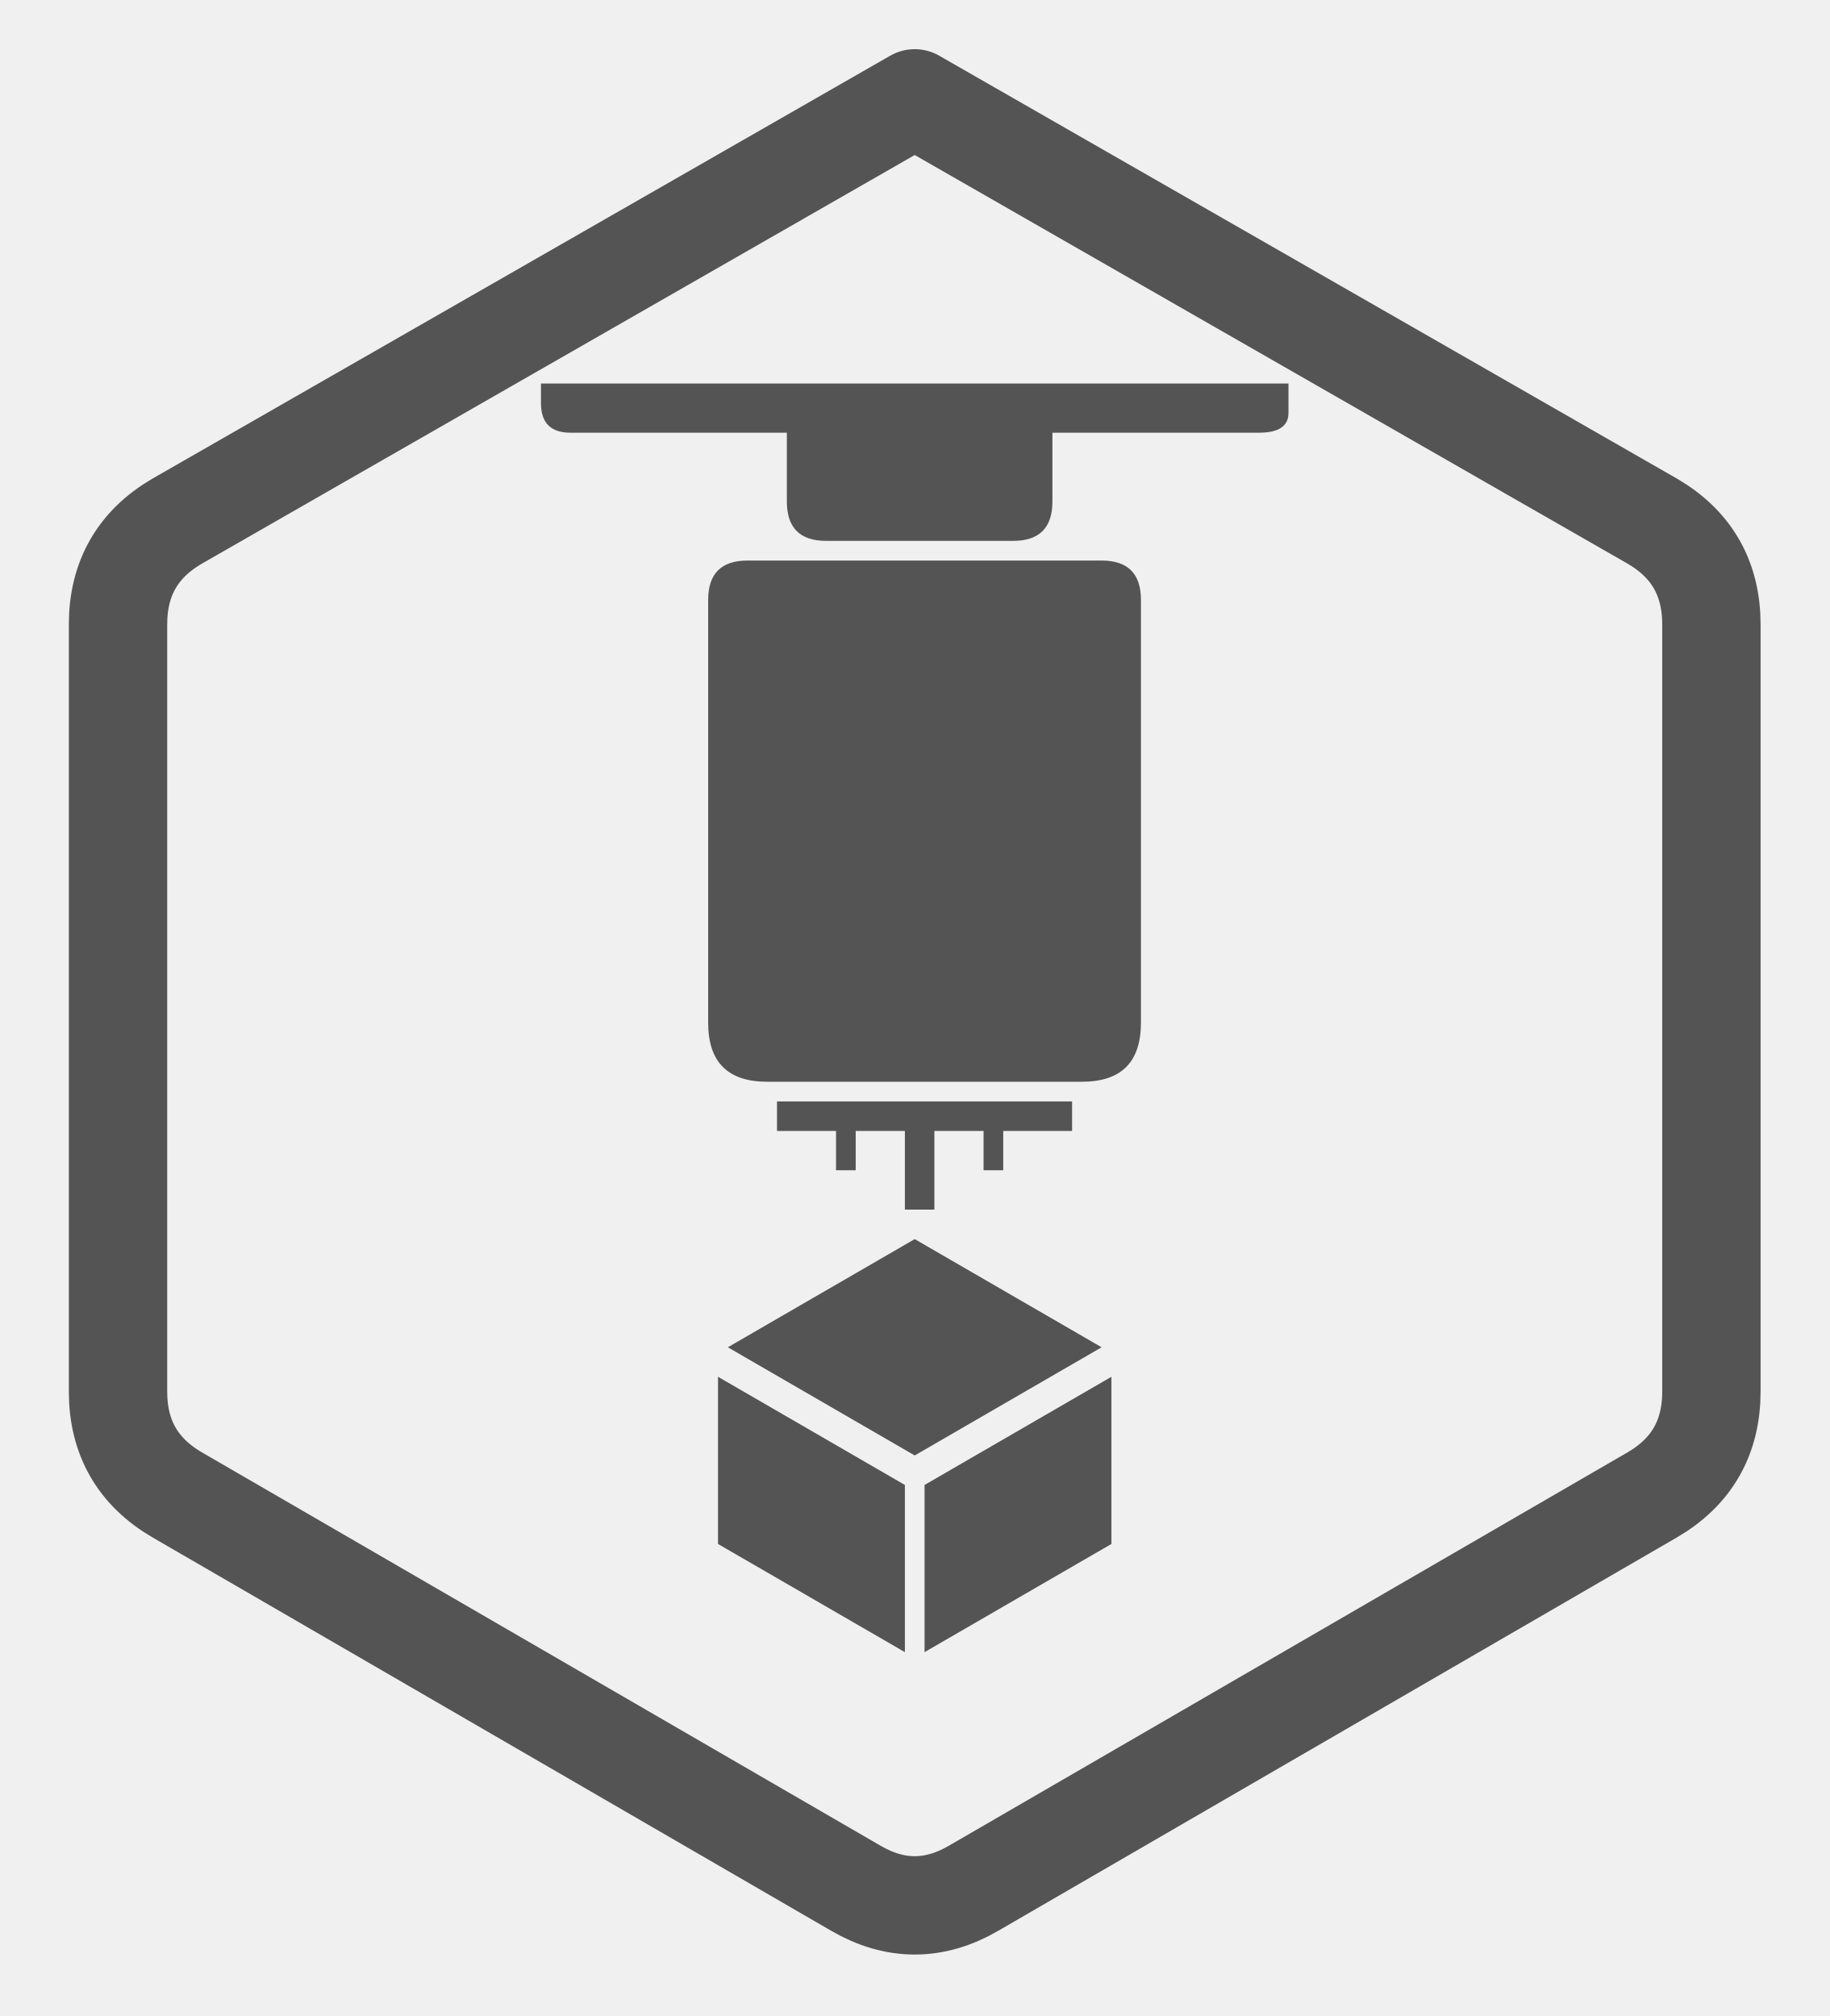
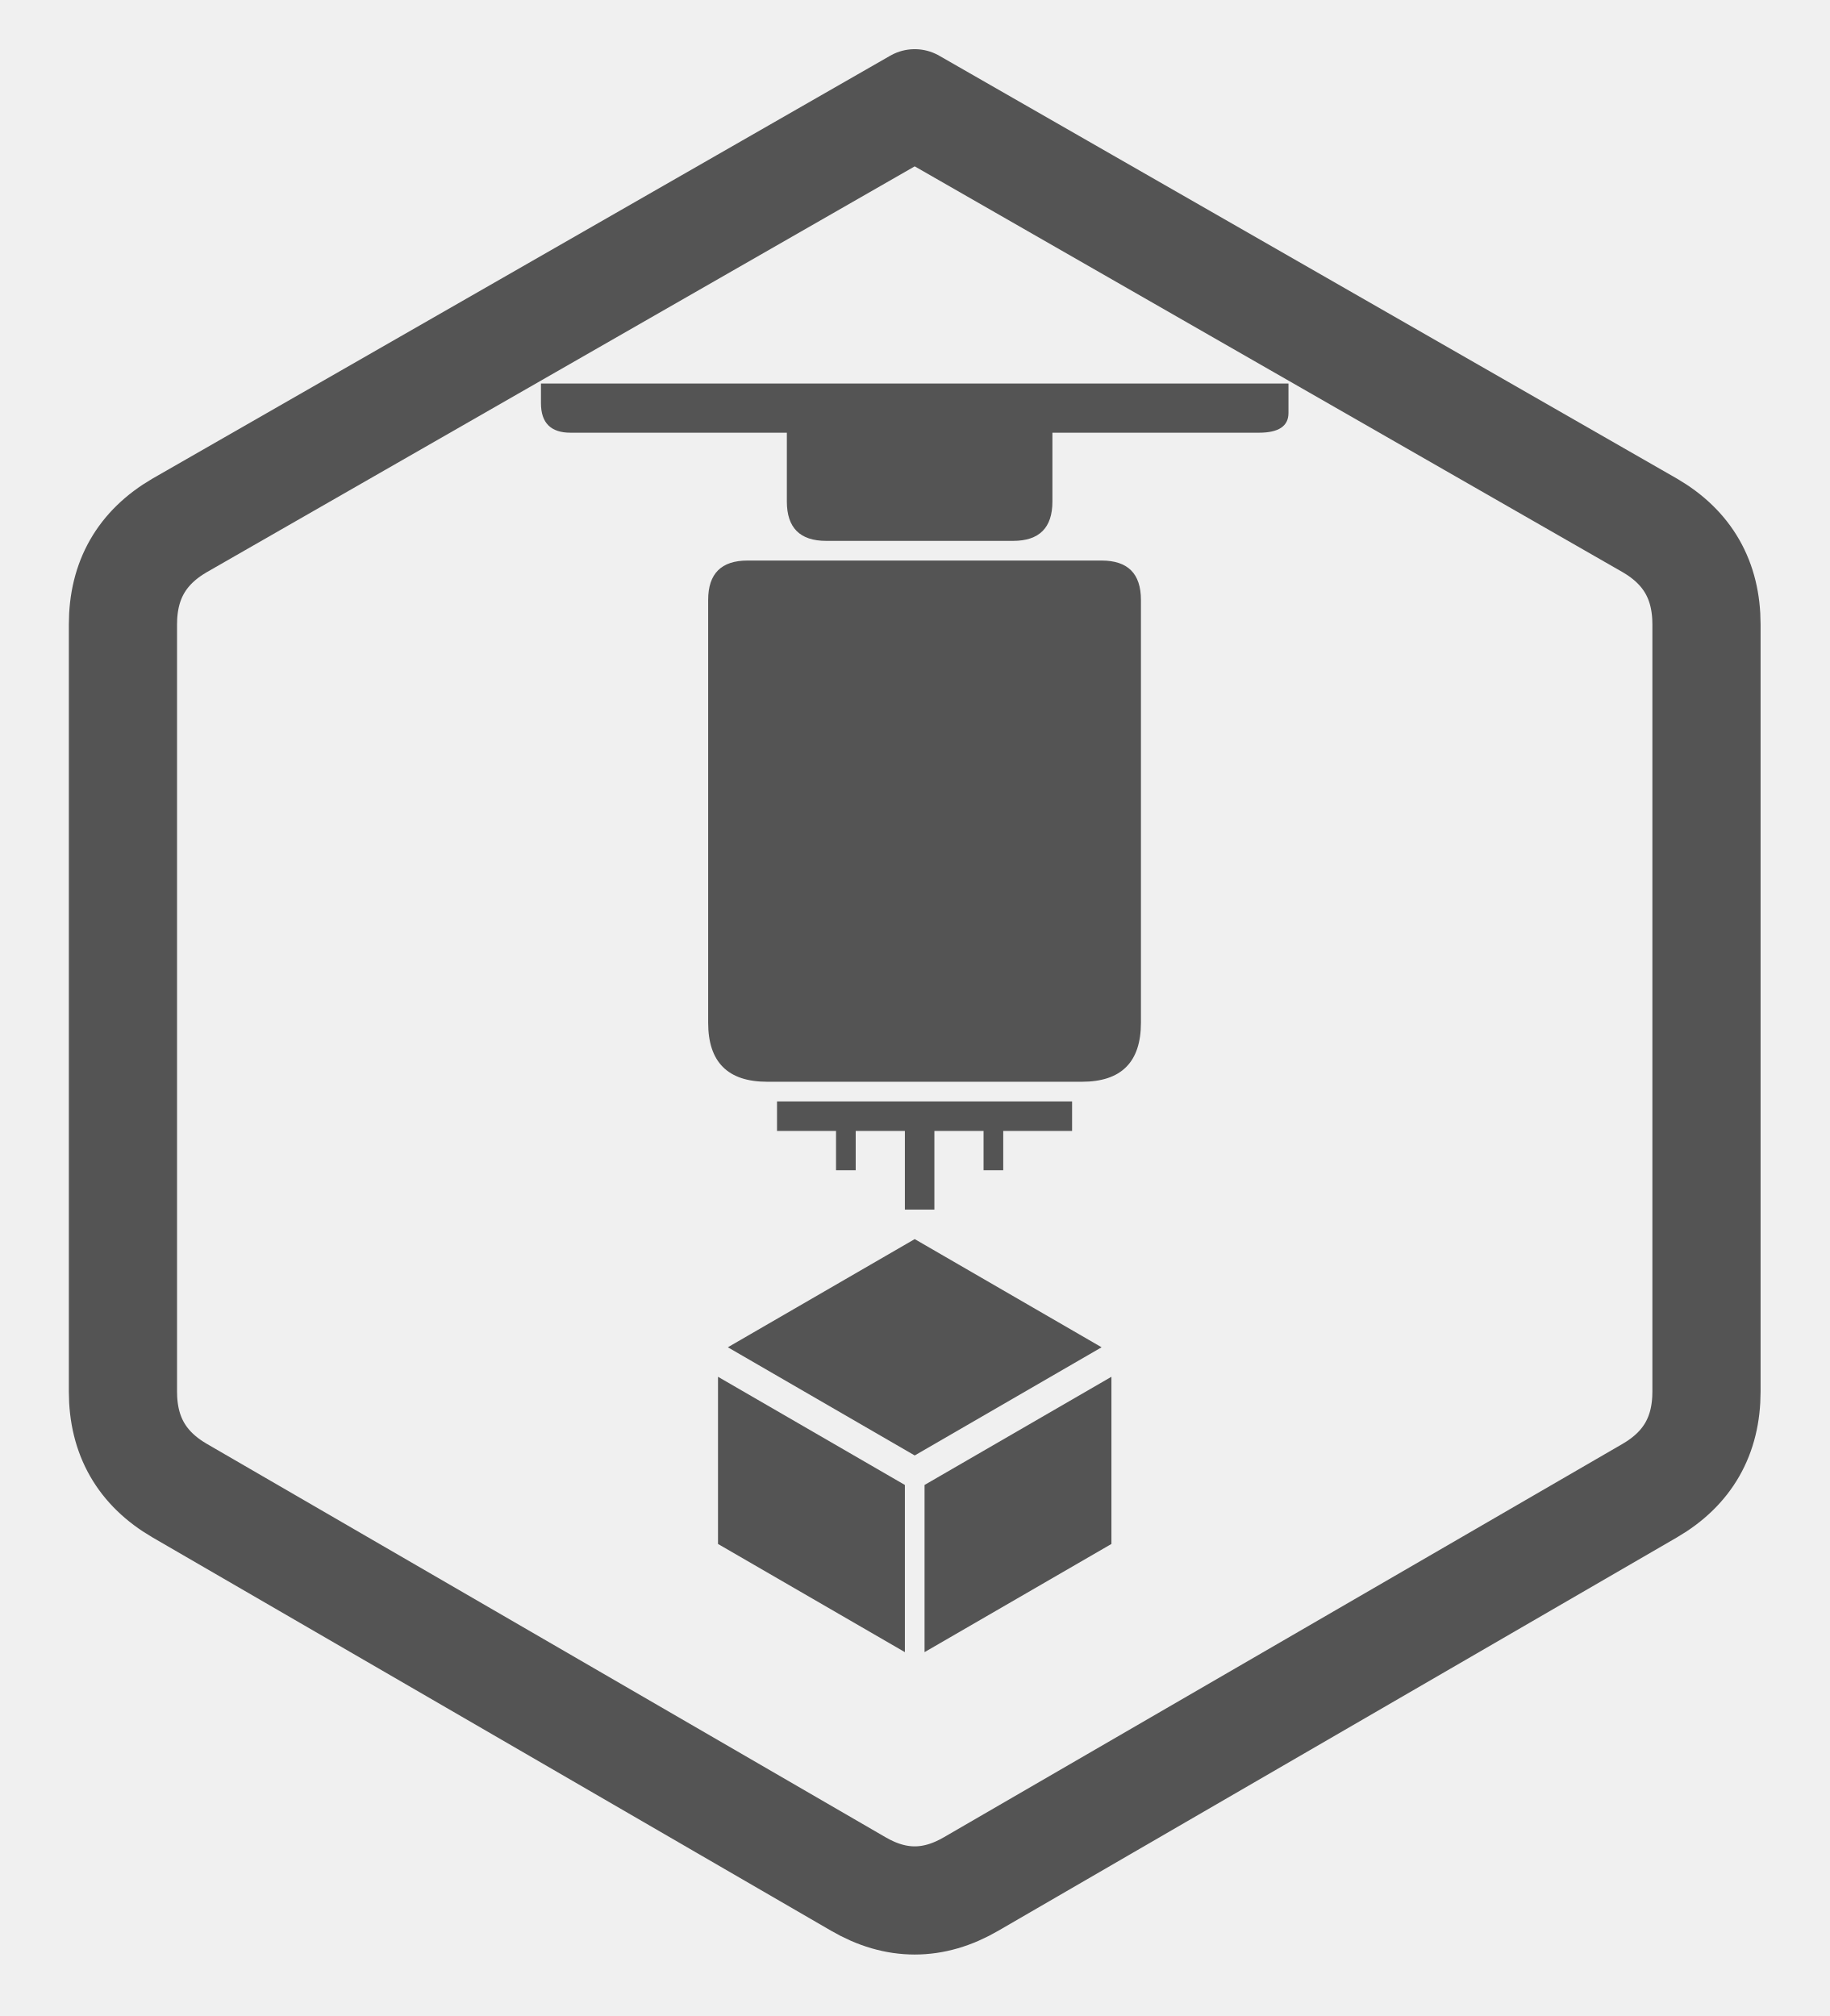
<svg xmlns="http://www.w3.org/2000/svg" viewBox="-10 -15 186 205" color="#545454">
  <g fill="currentColor" fill-rule="evenodd">
-     <path d="M83 -5 L158 38 Q164 41.5 164 48.5 V126.5 Q164 133.5 158 137 L89 177 Q83 180.5 77 177 L8 137 Q2 133.5 2 126.5 V48.5 Q2 41.5 8 38 Z" fill="none" stroke="currentColor" stroke-width="10" stroke-linejoin="round" />
+     <defs>
+       <mask id="hexOuterLimit" maskUnits="userSpaceOnUse" x="-10" y="-15" width="186" height="205">
+         <path d="M83 -5 L158 38 Q164 41.5 164 48.5 V126.5 Q164 133.5 158 137 L89 177 Q83 180.5 77 177 L8 137 Q2 133.5 2 126.5 V48.5 Q2 41.5 8 38 Z" fill="#fff" stroke="#fff" stroke-width="10" stroke-linejoin="round" />
+       </mask>
+     </defs>
+     <path d="M83 -5 L158 38 Q164 41.5 164 48.5 V126.5 Q164 133.5 158 137 L89 177 Q83 180.5 77 177 L8 137 Q2 133.5 2 126.5 V48.5 Q2 41.5 8 38 Z" fill="none" stroke="currentColor" stroke-width="12" mask="url(#hexOuterLimit)" stroke-linejoin="round" />
    <path d="M45 24H121V27Q121 29 118 29H97V36Q97 40 93 40H74Q70 40 70 36V29H48Q45 29 45 26Z M66 42H102Q106 42 106 46V89Q106 95 100 95H68Q62 95 62 89V46Q62 42 66 42Z M69 97H99V100H92V104H90V100H85V108H82V100H77V104H75V100H69Z M83 111L102 122L83 133L64 122Z M63 125L82 136V153L63 142Z M84 136L103 125V142L84 153Z" />
  </g>
</svg>
